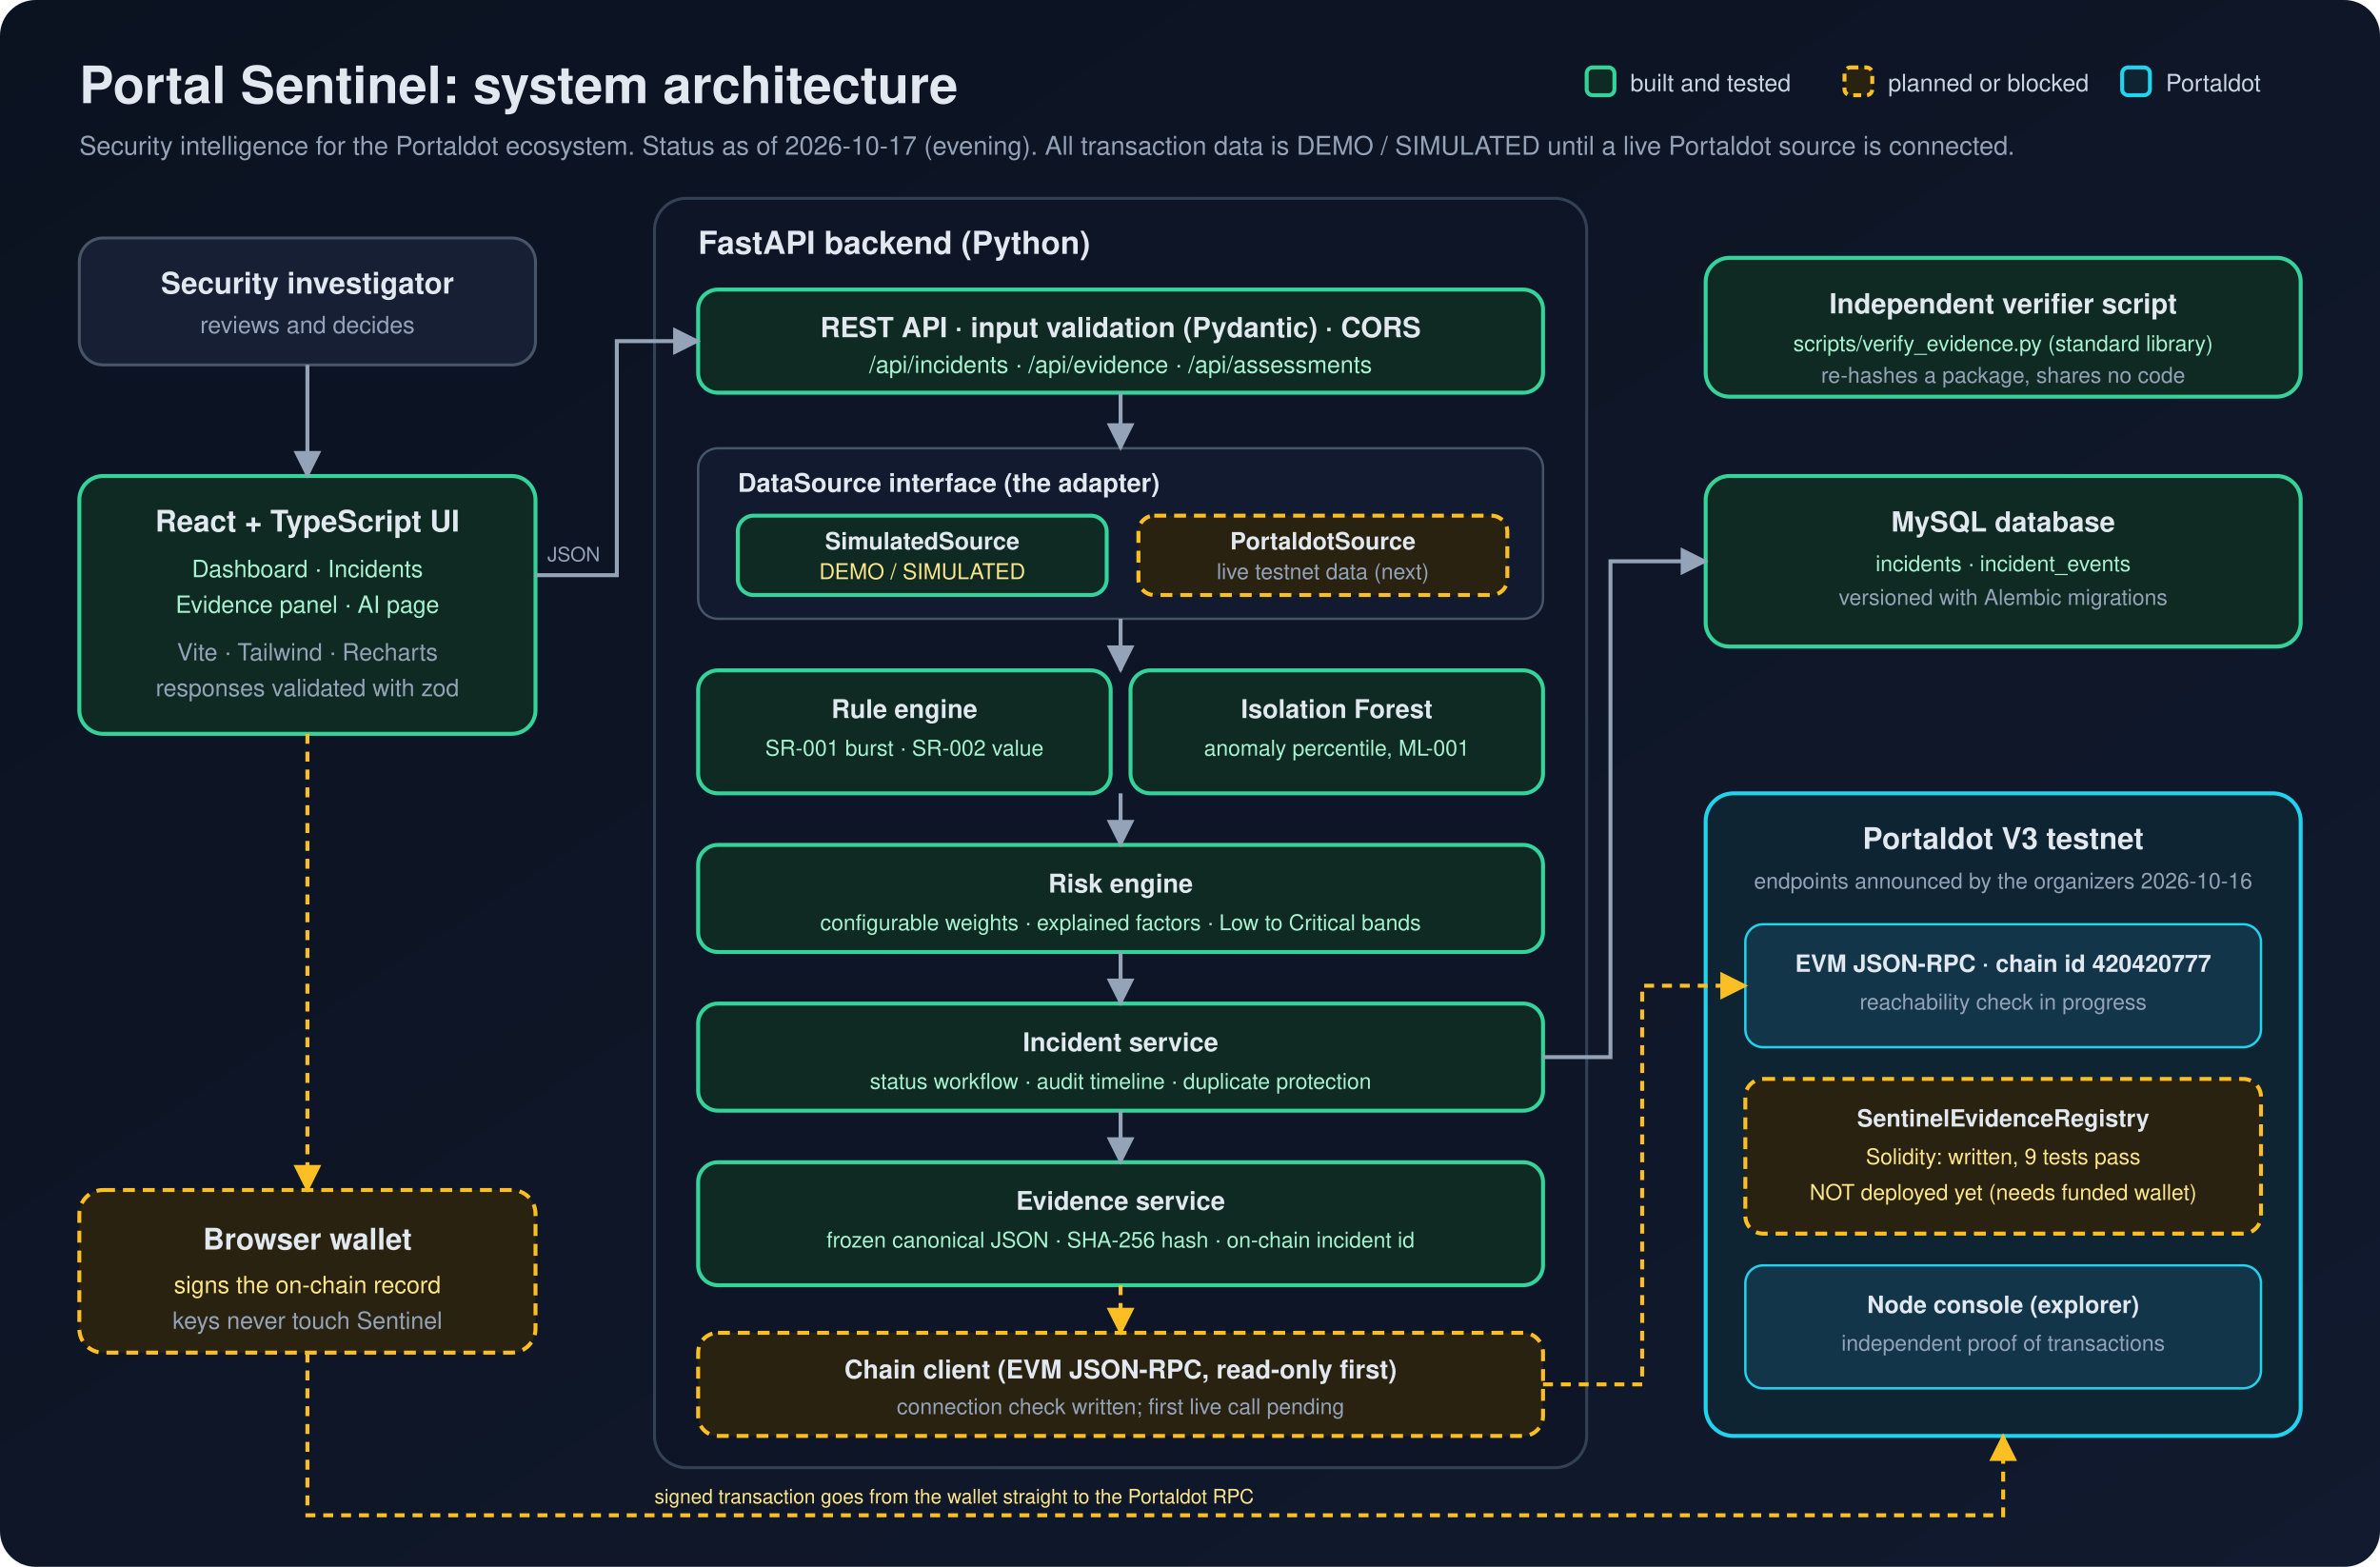
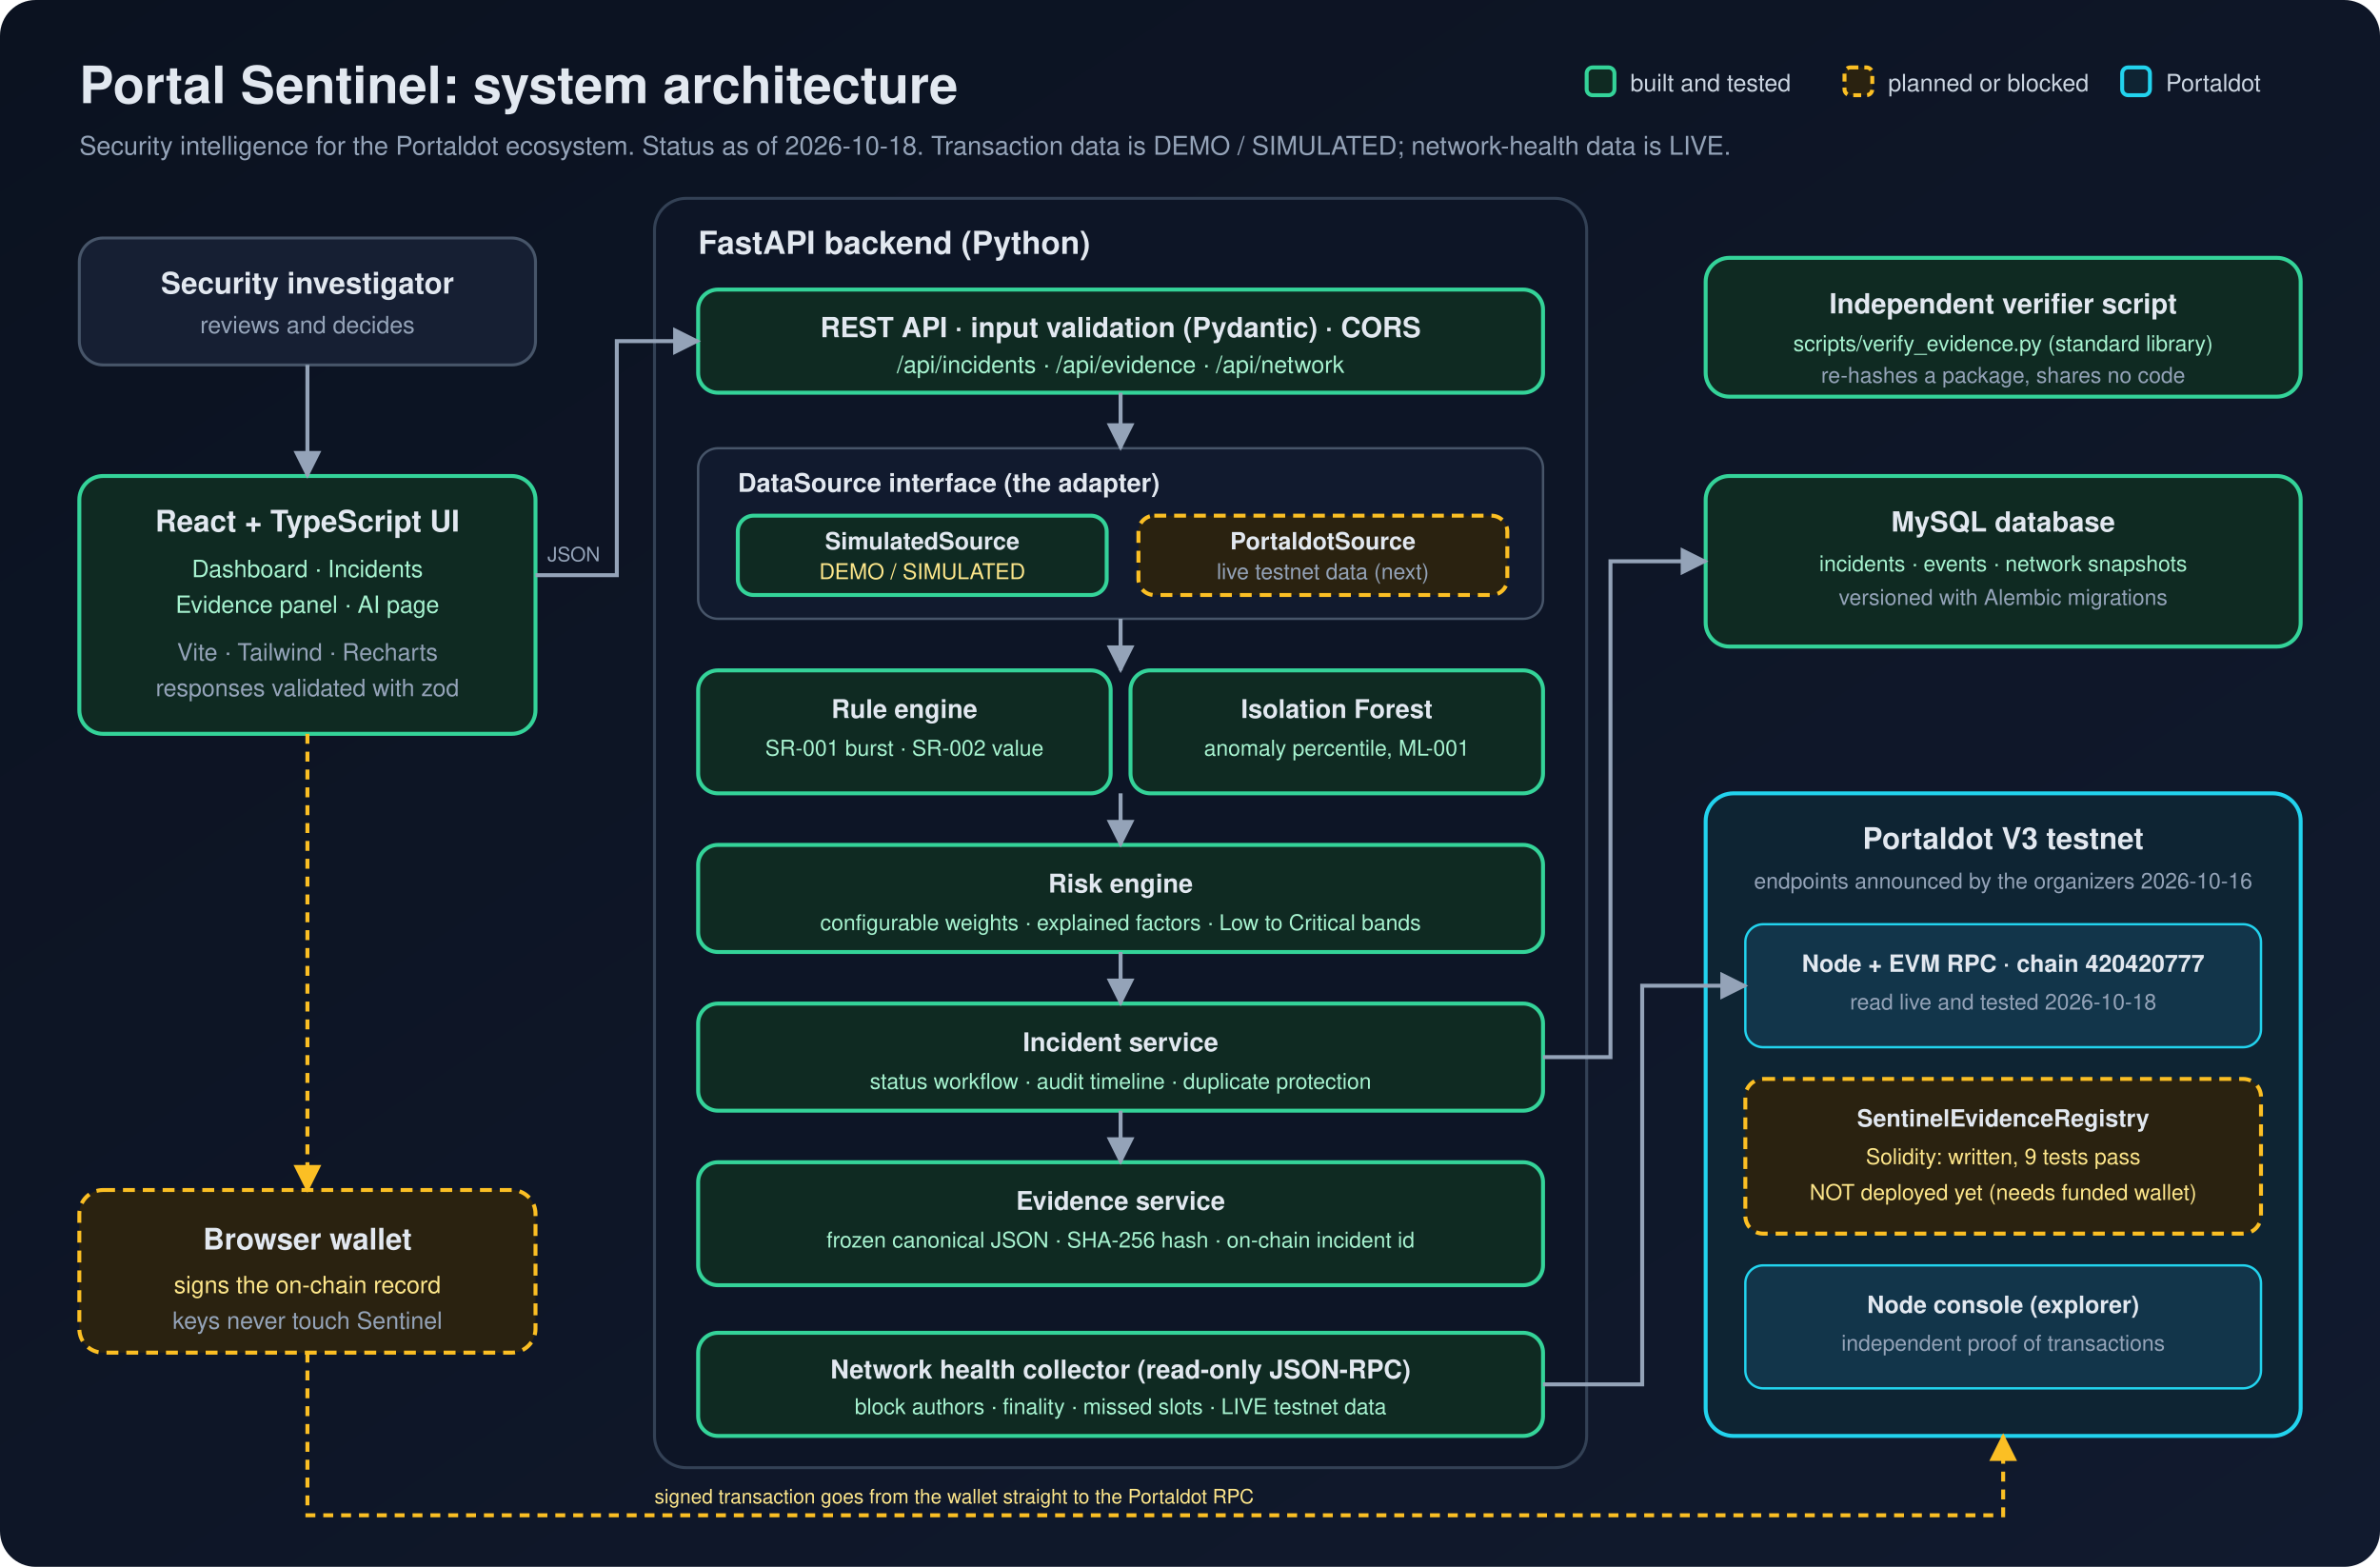
<svg xmlns="http://www.w3.org/2000/svg" viewBox="0 0 1200 790" width="1200" height="790" font-family="Segoe UI, Helvetica, Arial, sans-serif">
  <defs>
    <marker id="a" viewBox="0 0 10 10" refX="9" refY="5" markerWidth="7" markerHeight="7" orient="auto-start-reverse">
      <path d="M0 0L10 5L0 10z" fill="#94a3b8" />
    </marker>
    <marker id="ap" viewBox="0 0 10 10" refX="9" refY="5" markerWidth="7" markerHeight="7" orient="auto-start-reverse">
      <path d="M0 0L10 5L0 10z" fill="#fbbf24" />
    </marker>
    <linearGradient id="bg" x1="0" y1="0" x2="1" y2="1">
      <stop offset="0" stop-color="#0b1220" />
      <stop offset="1" stop-color="#111a2e" />
    </linearGradient>
  </defs>
  <rect width="1200" height="790" rx="18" fill="url(#bg)" />
  <text x="40" y="52" font-size="26" font-weight="700" fill="#e2e8f0">Portal Sentinel: system architecture</text>
-   <text x="40" y="78" font-size="13" fill="#94a3b8">Security intelligence for the Portaldot ecosystem. Status as of 2026-10-17 (evening). All transaction data is DEMO / SIMULATED until a live Portaldot source is connected.</text>
+   <text x="40" y="78" font-size="13" fill="#94a3b8">Security intelligence for the Portaldot ecosystem. Status as of 2026-10-18. Transaction data is DEMO / SIMULATED; network-health data is LIVE.</text>
  <rect x="800" y="34" width="14" height="14" rx="3" fill="#0f2a22" stroke="#34d399" stroke-width="2" />
  <text x="822" y="46" font-size="12" fill="#cbd5e1">built and tested</text>
  <rect x="930" y="34" width="14" height="14" rx="3" fill="#2a2210" stroke="#fbbf24" stroke-width="2" stroke-dasharray="4 3" />
  <text x="952" y="46" font-size="12" fill="#cbd5e1">planned or blocked</text>
  <rect x="1070" y="34" width="14" height="14" rx="3" fill="#0e2433" stroke="#22d3ee" stroke-width="2" />
  <text x="1092" y="46" font-size="12" fill="#cbd5e1">Portaldot</text>
  <rect x="40" y="120" width="230" height="64" rx="12" fill="#161f33" stroke="#475569" stroke-width="1.5" />
  <text x="155" y="148" font-size="15" font-weight="600" fill="#e2e8f0" text-anchor="middle">Security investigator</text>
  <text x="155" y="168" font-size="12" fill="#94a3b8" text-anchor="middle">reviews and decides</text>
  <rect x="40" y="240" width="230" height="130" rx="12" fill="#0f2a22" stroke="#34d399" stroke-width="2" />
  <text x="155" y="268" font-size="15" font-weight="600" fill="#e2e8f0" text-anchor="middle">React + TypeScript UI</text>
  <text x="155" y="291" font-size="12" fill="#a7f3d0" text-anchor="middle">Dashboard · Incidents</text>
  <text x="155" y="309" font-size="12" fill="#a7f3d0" text-anchor="middle">Evidence panel · AI page</text>
  <text x="155" y="333" font-size="12" fill="#94a3b8" text-anchor="middle">Vite · Tailwind · Recharts</text>
  <text x="155" y="351" font-size="12" fill="#94a3b8" text-anchor="middle">responses validated with zod</text>
  <rect x="40" y="600" width="230" height="82" rx="12" fill="#2a2210" stroke="#fbbf24" stroke-width="2" stroke-dasharray="6 4" />
  <text x="155" y="630" font-size="15" font-weight="600" fill="#e2e8f0" text-anchor="middle">Browser wallet</text>
  <text x="155" y="652" font-size="12" fill="#fde68a" text-anchor="middle">signs the on-chain record</text>
  <text x="155" y="670" font-size="12" fill="#94a3b8" text-anchor="middle">keys never touch Sentinel</text>
  <rect x="330" y="100" width="470" height="640" rx="16" fill="#0d1526" stroke="#334155" stroke-width="1.5" />
  <text x="352" y="128" font-size="16" font-weight="700" fill="#e2e8f0">FastAPI backend (Python)</text>
  <rect x="352" y="146" width="426" height="52" rx="10" fill="#0f2a22" stroke="#34d399" stroke-width="2" />
  <text x="565" y="170" font-size="14" font-weight="600" fill="#e2e8f0" text-anchor="middle">REST API · input validation (Pydantic) · CORS</text>
-   <text x="565" y="188" font-size="12" fill="#a7f3d0" text-anchor="middle">/api/incidents · /api/evidence · /api/assessments</text>
+   <text x="565" y="188" font-size="12" fill="#a7f3d0" text-anchor="middle">/api/incidents · /api/evidence · /api/network</text>
  <rect x="352" y="226" width="426" height="86" rx="10" fill="#111a2e" stroke="#475569" stroke-width="1.2" />
  <text x="372" y="248" font-size="13" font-weight="600" fill="#e2e8f0">DataSource interface (the adapter)</text>
  <rect x="372" y="260" width="186" height="40" rx="8" fill="#0f2a22" stroke="#34d399" stroke-width="2" />
  <text x="465" y="277" font-size="12" font-weight="600" fill="#e2e8f0" text-anchor="middle">SimulatedSource</text>
  <text x="465" y="292" font-size="11" fill="#fde68a" text-anchor="middle">DEMO / SIMULATED</text>
  <rect x="574" y="260" width="186" height="40" rx="8" fill="#2a2210" stroke="#fbbf24" stroke-width="2" stroke-dasharray="6 4" />
  <text x="667" y="277" font-size="12" font-weight="600" fill="#e2e8f0" text-anchor="middle">PortaldotSource</text>
  <text x="667" y="292" font-size="11" fill="#94a3b8" text-anchor="middle">live testnet data (next)</text>
  <rect x="352" y="338" width="208" height="62" rx="10" fill="#0f2a22" stroke="#34d399" stroke-width="2" />
  <text x="456" y="362" font-size="13" font-weight="600" fill="#e2e8f0" text-anchor="middle">Rule engine</text>
  <text x="456" y="381" font-size="11" fill="#a7f3d0" text-anchor="middle">SR-001 burst · SR-002 value</text>
  <rect x="570" y="338" width="208" height="62" rx="10" fill="#0f2a22" stroke="#34d399" stroke-width="2" />
  <text x="674" y="362" font-size="13" font-weight="600" fill="#e2e8f0" text-anchor="middle">Isolation Forest</text>
  <text x="674" y="381" font-size="11" fill="#a7f3d0" text-anchor="middle">anomaly percentile, ML-001</text>
  <rect x="352" y="426" width="426" height="54" rx="10" fill="#0f2a22" stroke="#34d399" stroke-width="2" />
  <text x="565" y="450" font-size="13" font-weight="600" fill="#e2e8f0" text-anchor="middle">Risk engine</text>
  <text x="565" y="469" font-size="11" fill="#a7f3d0" text-anchor="middle">configurable weights · explained factors · Low to Critical bands</text>
  <rect x="352" y="506" width="426" height="54" rx="10" fill="#0f2a22" stroke="#34d399" stroke-width="2" />
  <text x="565" y="530" font-size="13" font-weight="600" fill="#e2e8f0" text-anchor="middle">Incident service</text>
  <text x="565" y="549" font-size="11" fill="#a7f3d0" text-anchor="middle">status workflow · audit timeline · duplicate protection</text>
  <rect x="352" y="586" width="426" height="62" rx="10" fill="#0f2a22" stroke="#34d399" stroke-width="2" />
  <text x="565" y="610" font-size="13" font-weight="600" fill="#e2e8f0" text-anchor="middle">Evidence service</text>
  <text x="565" y="629" font-size="11" fill="#a7f3d0" text-anchor="middle">frozen canonical JSON · SHA-256 hash · on-chain incident id</text>
-   <rect x="352" y="672" width="426" height="52" rx="10" fill="#2a2210" stroke="#fbbf24" stroke-width="2" stroke-dasharray="6 4" />
-   <text x="565" y="695" font-size="13" font-weight="600" fill="#e2e8f0" text-anchor="middle">Chain client (EVM JSON-RPC, read-only first)</text>
-   <text x="565" y="713" font-size="11" fill="#94a3b8" text-anchor="middle">connection check written; first live call pending</text>
+   <rect x="352" y="672" width="426" height="52" rx="10" fill="#0f2a22" stroke="#34d399" stroke-width="2" />
+   <text x="565" y="695" font-size="13" font-weight="600" fill="#e2e8f0" text-anchor="middle">Network health collector (read-only JSON-RPC)</text>
+   <text x="565" y="713" font-size="11" fill="#a7f3d0" text-anchor="middle">block authors · finality · missed slots · LIVE testnet data</text>
  <rect x="860" y="130" width="300" height="70" rx="12" fill="#0f2a22" stroke="#34d399" stroke-width="2" />
  <text x="1010" y="158" font-size="14" font-weight="600" fill="#e2e8f0" text-anchor="middle">Independent verifier script</text>
  <text x="1010" y="177" font-size="11" fill="#a7f3d0" text-anchor="middle">scripts/verify_evidence.py (standard library)</text>
  <text x="1010" y="193" font-size="11" fill="#94a3b8" text-anchor="middle">re-hashes a package, shares no code</text>
  <rect x="860" y="240" width="300" height="86" rx="12" fill="#0f2a22" stroke="#34d399" stroke-width="2" />
  <text x="1010" y="268" font-size="14" font-weight="600" fill="#e2e8f0" text-anchor="middle">MySQL database</text>
-   <text x="1010" y="288" font-size="11" fill="#a7f3d0" text-anchor="middle">incidents · incident_events</text>
+   <text x="1010" y="288" font-size="11" fill="#a7f3d0" text-anchor="middle">incidents · events · network snapshots</text>
  <text x="1010" y="305" font-size="11" fill="#94a3b8" text-anchor="middle">versioned with Alembic migrations</text>
  <rect x="860" y="400" width="300" height="324" rx="14" fill="#0e2433" stroke="#22d3ee" stroke-width="2" />
  <text x="1010" y="428" font-size="15" font-weight="700" fill="#e2e8f0" text-anchor="middle">Portaldot V3 testnet</text>
  <text x="1010" y="448" font-size="11" fill="#94a3b8" text-anchor="middle">endpoints announced by the organizers 2026-10-16</text>
  <rect x="880" y="466" width="260" height="62" rx="9" fill="#12354a" stroke="#22d3ee" stroke-width="1.2" />
-   <text x="1010" y="490" font-size="12" font-weight="600" fill="#e2e8f0" text-anchor="middle">EVM JSON-RPC · chain id 420420777</text>
-   <text x="1010" y="509" font-size="11" fill="#94a3b8" text-anchor="middle">reachability check in progress</text>
+   <text x="1010" y="490" font-size="12" font-weight="600" fill="#e2e8f0" text-anchor="middle">Node + EVM RPC · chain 420420777</text>
+   <text x="1010" y="509" font-size="11" fill="#94a3b8" text-anchor="middle">read live and tested 2026-10-18</text>
  <rect x="880" y="544" width="260" height="78" rx="9" fill="#2a2210" stroke="#fbbf24" stroke-width="2" stroke-dasharray="6 4" />
  <text x="1010" y="568" font-size="12" font-weight="600" fill="#e2e8f0" text-anchor="middle">SentinelEvidenceRegistry</text>
  <text x="1010" y="587" font-size="11" fill="#fde68a" text-anchor="middle">Solidity: written, 9 tests pass</text>
  <text x="1010" y="605" font-size="11" fill="#fde68a" text-anchor="middle">NOT deployed yet (needs funded wallet)</text>
  <rect x="880" y="638" width="260" height="62" rx="9" fill="#12354a" stroke="#22d3ee" stroke-width="1.2" />
  <text x="1010" y="662" font-size="12" font-weight="600" fill="#e2e8f0" text-anchor="middle">Node console (explorer)</text>
  <text x="1010" y="681" font-size="11" fill="#94a3b8" text-anchor="middle">independent proof of transactions</text>
  <path d="M155 184 V240" stroke="#94a3b8" stroke-width="2" fill="none" marker-end="url(#a)" />
  <path d="M270 290 H311 V172 H352" stroke="#94a3b8" stroke-width="2" fill="none" marker-end="url(#a)" />
  <text x="276" y="283" font-size="10" fill="#94a3b8">JSON</text>
  <path d="M565 198 V226" stroke="#94a3b8" stroke-width="2" fill="none" marker-end="url(#a)" />
  <path d="M565 312 V338" stroke="#94a3b8" stroke-width="2" fill="none" marker-end="url(#a)" />
  <path d="M565 400 V426" stroke="#94a3b8" stroke-width="2" fill="none" marker-end="url(#a)" />
  <path d="M565 480 V506" stroke="#94a3b8" stroke-width="2" fill="none" marker-end="url(#a)" />
  <path d="M565 560 V586" stroke="#94a3b8" stroke-width="2" fill="none" marker-end="url(#a)" />
-   <path d="M565 648 V672" stroke="#fbbf24" stroke-width="2" stroke-dasharray="5 4" fill="none" marker-end="url(#ap)" />
  <path d="M778 533 H812 V283 H860" stroke="#94a3b8" stroke-width="2" fill="none" marker-end="url(#a)" />
-   <path d="M778 698 H828 V497 H880" stroke="#fbbf24" stroke-width="2" stroke-dasharray="5 4" fill="none" marker-end="url(#ap)" />
+   <path d="M778 698 H828 V497 H880" stroke="#94a3b8" stroke-width="2" fill="none" marker-end="url(#a)" />
  <path d="M155 682 V764 H1010 V724" stroke="#fbbf24" stroke-width="2" stroke-dasharray="5 4" fill="none" marker-end="url(#ap)" />
  <text x="330" y="758" font-size="10" fill="#fde68a">signed transaction goes from the wallet straight to the Portaldot RPC</text>
  <path d="M155 370 V600" stroke="#fbbf24" stroke-width="2" stroke-dasharray="5 4" fill="none" marker-end="url(#ap)" />
</svg>
